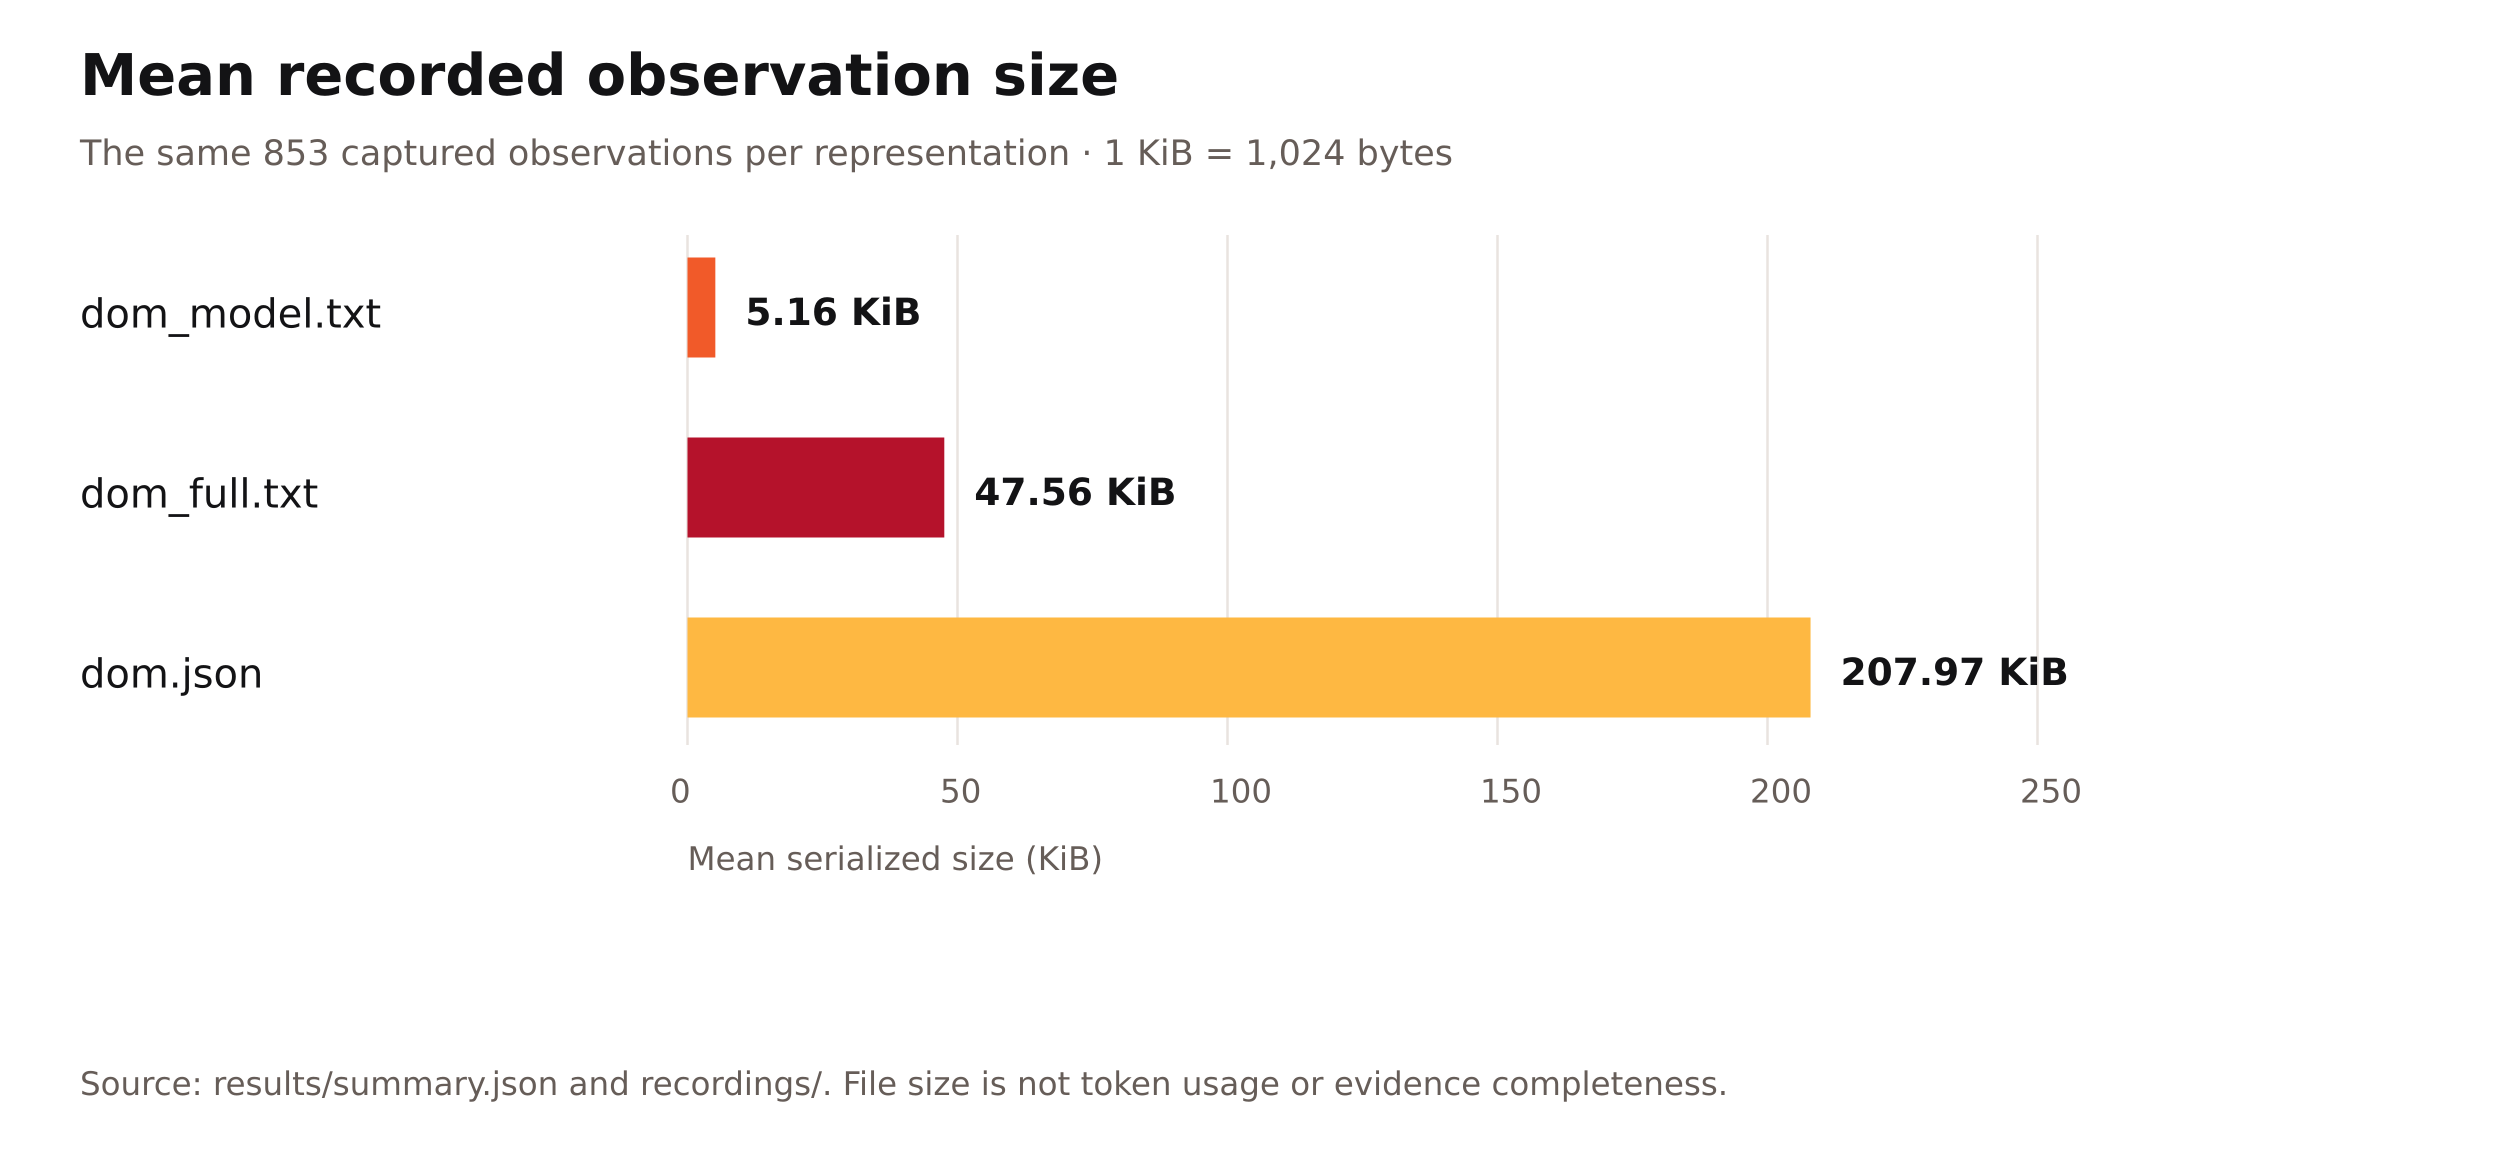
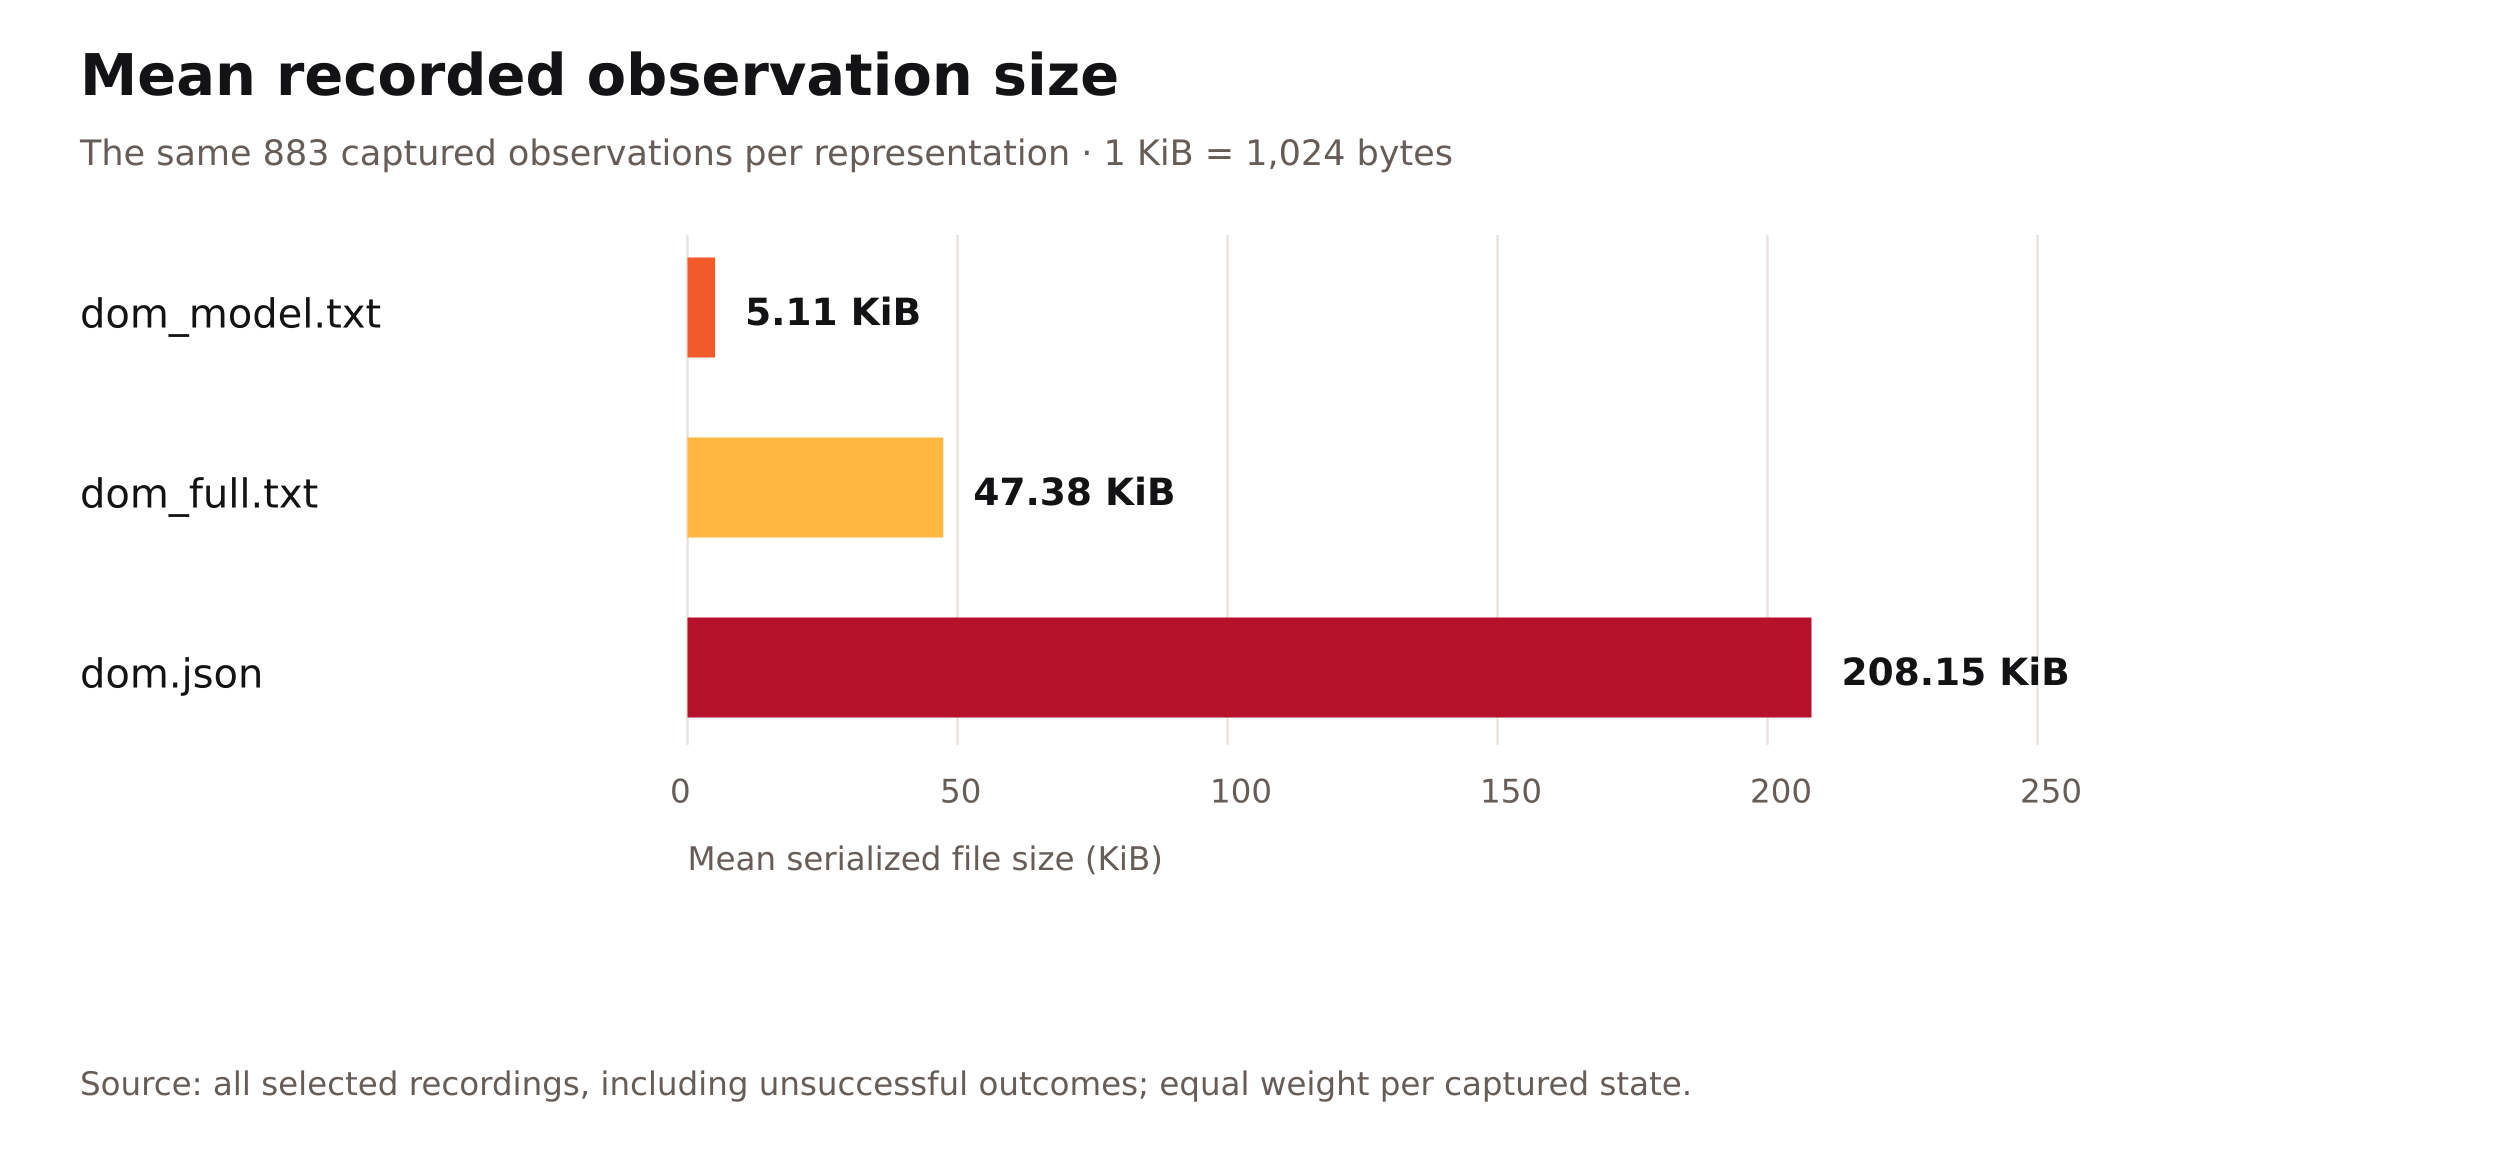
<svg xmlns="http://www.w3.org/2000/svg" width="1000" height="460" viewBox="0 0 1000 460" role="img" aria-labelledby="title desc">
  <rect width="1000" height="460" fill="white" />
  <text x="32.00" y="38.00" font-family="DejaVu Sans, Arial, sans-serif" font-size="23" font-weight="700" fill="#131315">Mean recorded observation size</text>
-   <text x="32.00" y="66.00" font-family="DejaVu Sans, Arial, sans-serif" font-size="14" font-weight="400" fill="#665D58">The same 853 captured observations per representation · 1 KiB = 1,024 bytes</text>
+   <text x="32.00" y="66.00" font-family="DejaVu Sans, Arial, sans-serif" font-size="14" font-weight="400" fill="#665D58">The same 883 captured observations per representation · 1 KiB = 1,024 bytes</text>
  <line x1="275.000" y1="94.000" x2="275.000" y2="298.000" stroke="#E9E3DF" stroke-width="1" />
  <text x="268.00" y="321.00" font-family="DejaVu Sans, Arial, sans-serif" font-size="13" font-weight="400" fill="#665D58">0</text>
  <line x1="383.000" y1="94.000" x2="383.000" y2="298.000" stroke="#E9E3DF" stroke-width="1" />
  <text x="376.00" y="321.00" font-family="DejaVu Sans, Arial, sans-serif" font-size="13" font-weight="400" fill="#665D58">50</text>
  <line x1="491.000" y1="94.000" x2="491.000" y2="298.000" stroke="#E9E3DF" stroke-width="1" />
  <text x="484.00" y="321.00" font-family="DejaVu Sans, Arial, sans-serif" font-size="13" font-weight="400" fill="#665D58">100</text>
  <line x1="599.000" y1="94.000" x2="599.000" y2="298.000" stroke="#E9E3DF" stroke-width="1" />
  <text x="592.00" y="321.00" font-family="DejaVu Sans, Arial, sans-serif" font-size="13" font-weight="400" fill="#665D58">150</text>
  <line x1="707.000" y1="94.000" x2="707.000" y2="298.000" stroke="#E9E3DF" stroke-width="1" />
  <text x="700.00" y="321.00" font-family="DejaVu Sans, Arial, sans-serif" font-size="13" font-weight="400" fill="#665D58">200</text>
  <line x1="815.000" y1="94.000" x2="815.000" y2="298.000" stroke="#E9E3DF" stroke-width="1" />
  <text x="808.00" y="321.00" font-family="DejaVu Sans, Arial, sans-serif" font-size="13" font-weight="400" fill="#665D58">250</text>
  <text x="32.00" y="131.00" font-family="DejaVu Sans, Arial, sans-serif" font-size="16" font-weight="400" fill="#131315">dom_model.txt</text>
-   <rect x="275.000" y="103.000" width="11.136" height="40.000" fill="#F15A29" />
-   <text x="298.14" y="130.00" font-family="DejaVu Sans, Arial, sans-serif" font-size="15" font-weight="700" fill="#131315">5.16 KiB</text>
+   <rect x="275.000" y="103.000" width="11.033" height="40.000" fill="#F15A29" />
+   <text x="298.03" y="130.00" font-family="DejaVu Sans, Arial, sans-serif" font-size="15" font-weight="700" fill="#131315">5.11 KiB</text>
  <text x="32.00" y="203.00" font-family="DejaVu Sans, Arial, sans-serif" font-size="16" font-weight="400" fill="#131315">dom_full.txt</text>
-   <rect x="275.000" y="175.000" width="102.721" height="40.000" fill="#B5122B" />
-   <text x="389.72" y="202.00" font-family="DejaVu Sans, Arial, sans-serif" font-size="15" font-weight="700" fill="#131315">47.56 KiB</text>
+   <rect x="275.000" y="175.000" width="102.336" height="40.000" fill="#FEB842" />
+   <text x="389.34" y="202.00" font-family="DejaVu Sans, Arial, sans-serif" font-size="15" font-weight="700" fill="#131315">47.38 KiB</text>
  <text x="32.00" y="275.00" font-family="DejaVu Sans, Arial, sans-serif" font-size="16" font-weight="400" fill="#131315">dom.json</text>
-   <rect x="275.000" y="247.000" width="449.220" height="40.000" fill="#FEB842" />
-   <text x="736.22" y="274.00" font-family="DejaVu Sans, Arial, sans-serif" font-size="15" font-weight="700" fill="#131315">207.97 KiB</text>
-   <text x="275.00" y="348.00" font-family="DejaVu Sans, Arial, sans-serif" font-size="13" font-weight="400" fill="#665D58">Mean serialized size (KiB)</text>
-   <text x="32.00" y="438.00" font-family="DejaVu Sans, Arial, sans-serif" font-size="13" font-weight="400" fill="#665D58">Source: results/summary.json and recordings/. File size is not token usage or evidence completeness.</text>
+   <rect x="275.000" y="247.000" width="449.605" height="40.000" fill="#B5122B" />
+   <text x="736.60" y="274.00" font-family="DejaVu Sans, Arial, sans-serif" font-size="15" font-weight="700" fill="#131315">208.15 KiB</text>
+   <text x="275.00" y="348.00" font-family="DejaVu Sans, Arial, sans-serif" font-size="13" font-weight="400" fill="#665D58">Mean serialized file size (KiB)</text>
+   <text x="32.00" y="438.00" font-family="DejaVu Sans, Arial, sans-serif" font-size="13" font-weight="400" fill="#665D58">Source: all selected recordings, including unsuccessful outcomes; equal weight per captured state.</text>
</svg>
